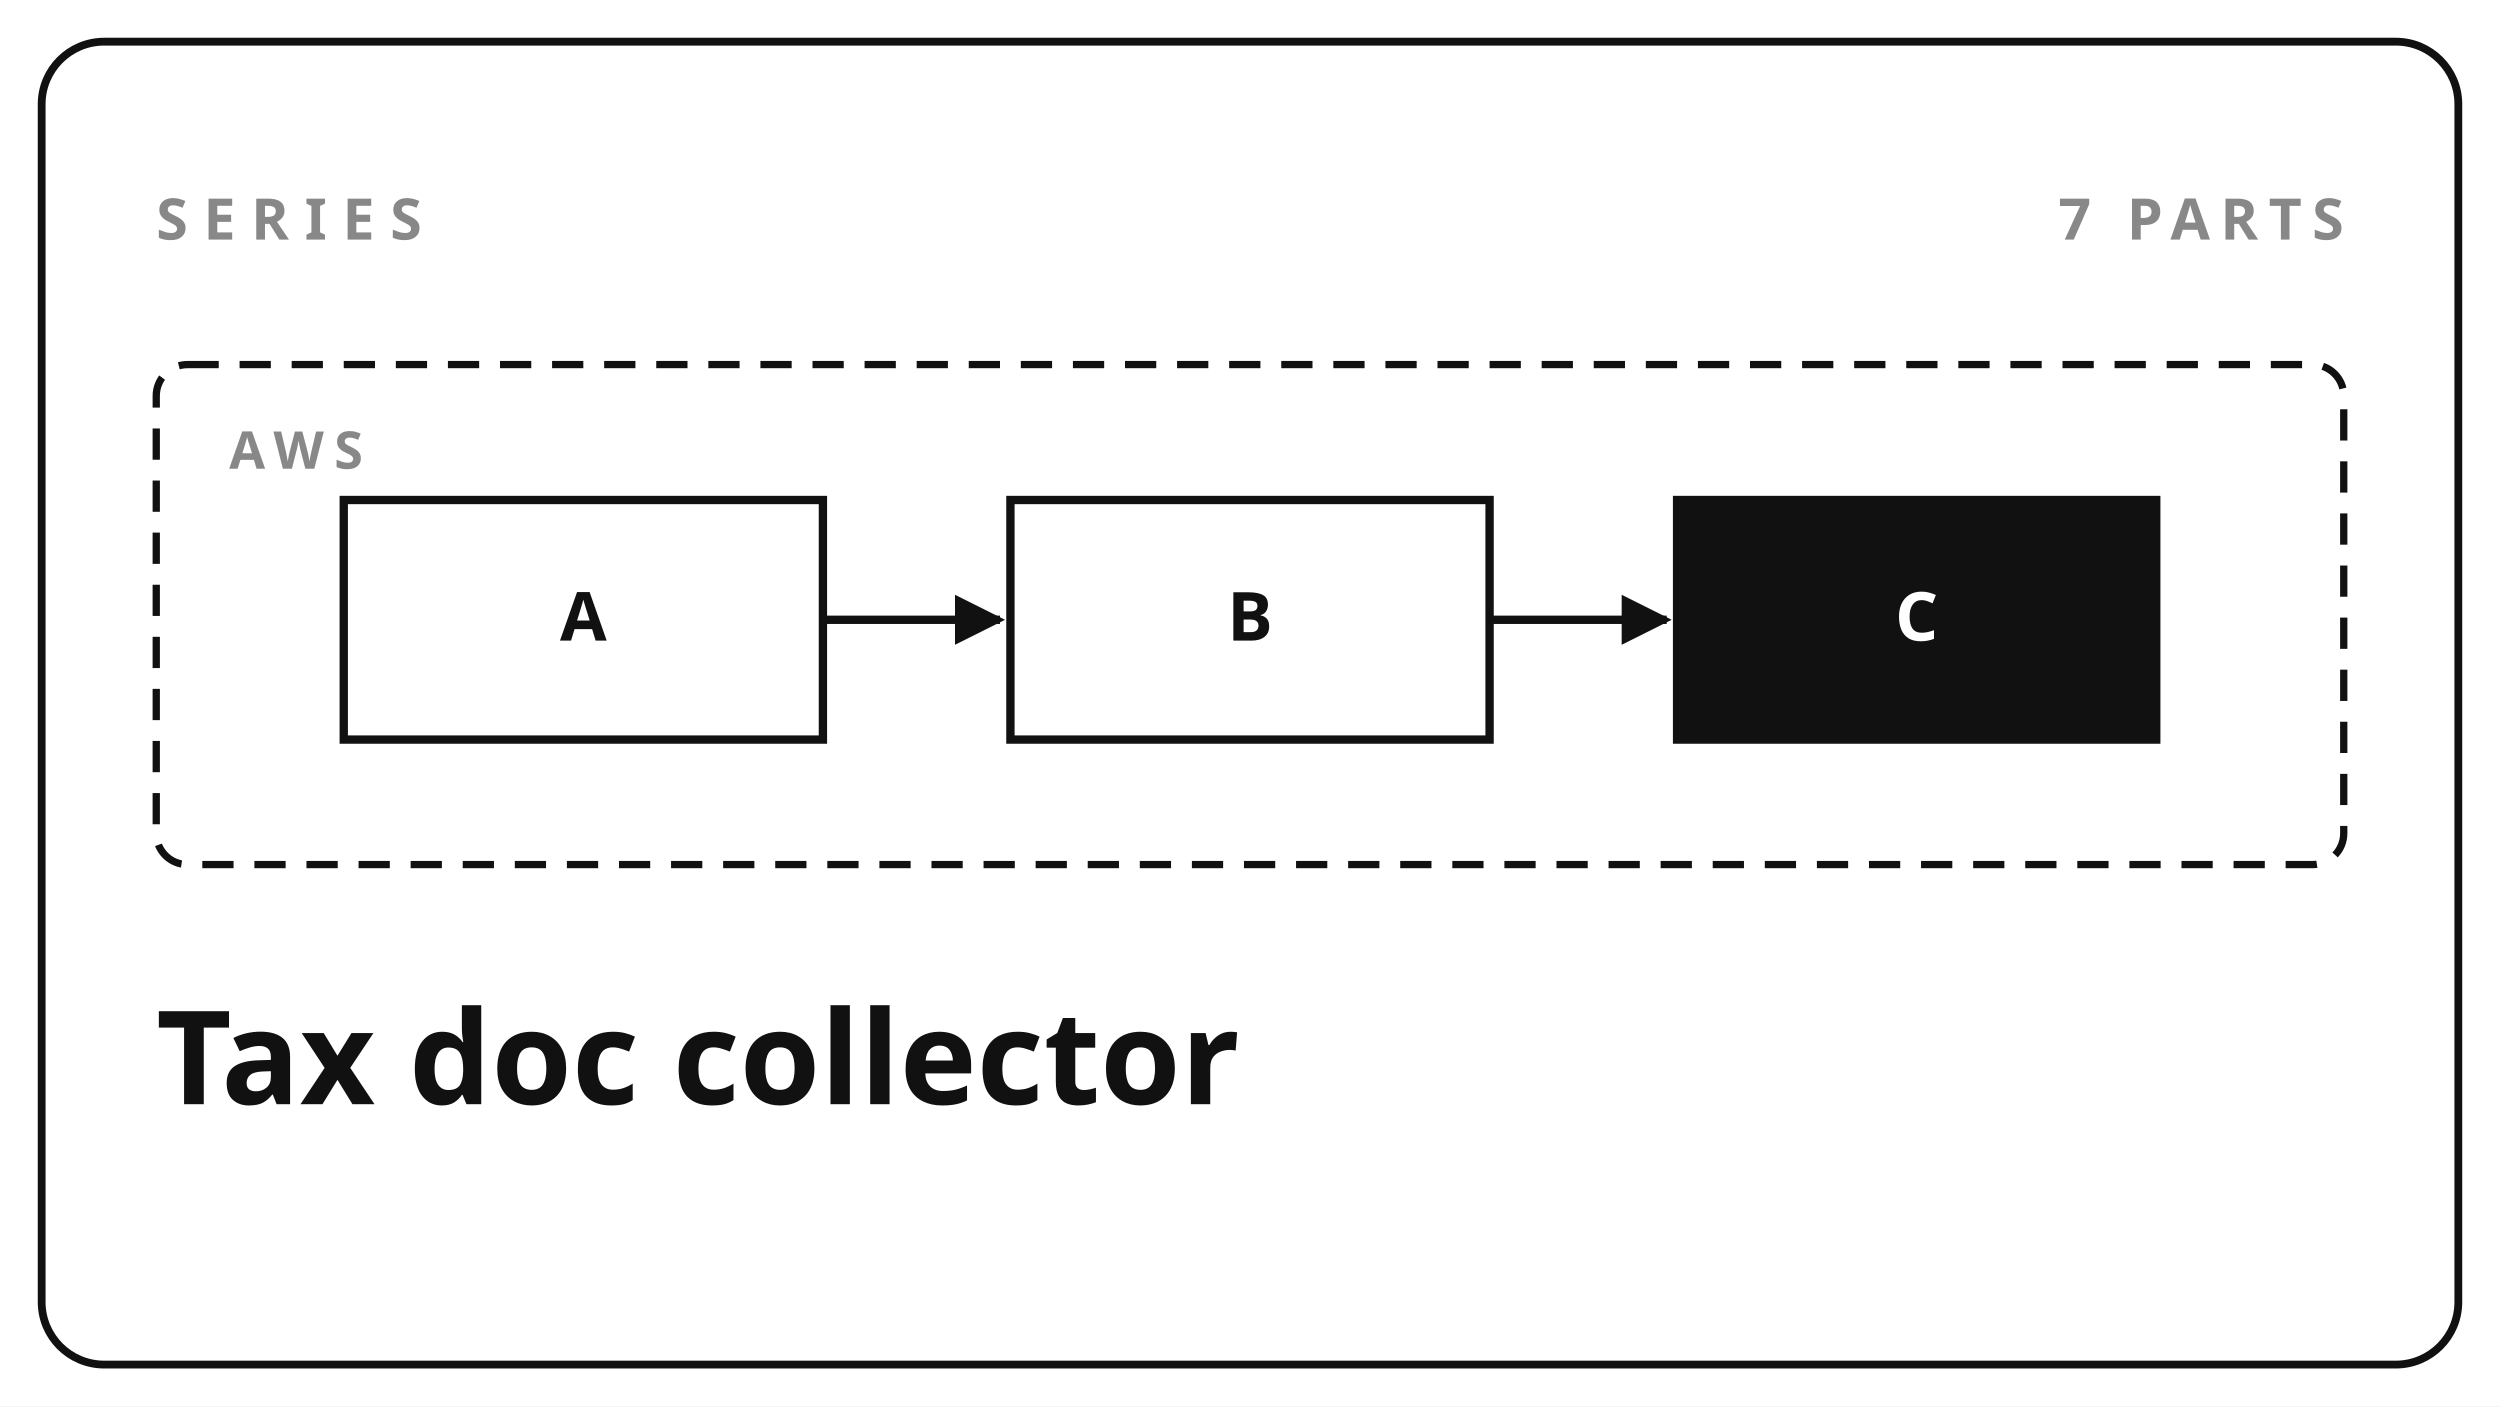
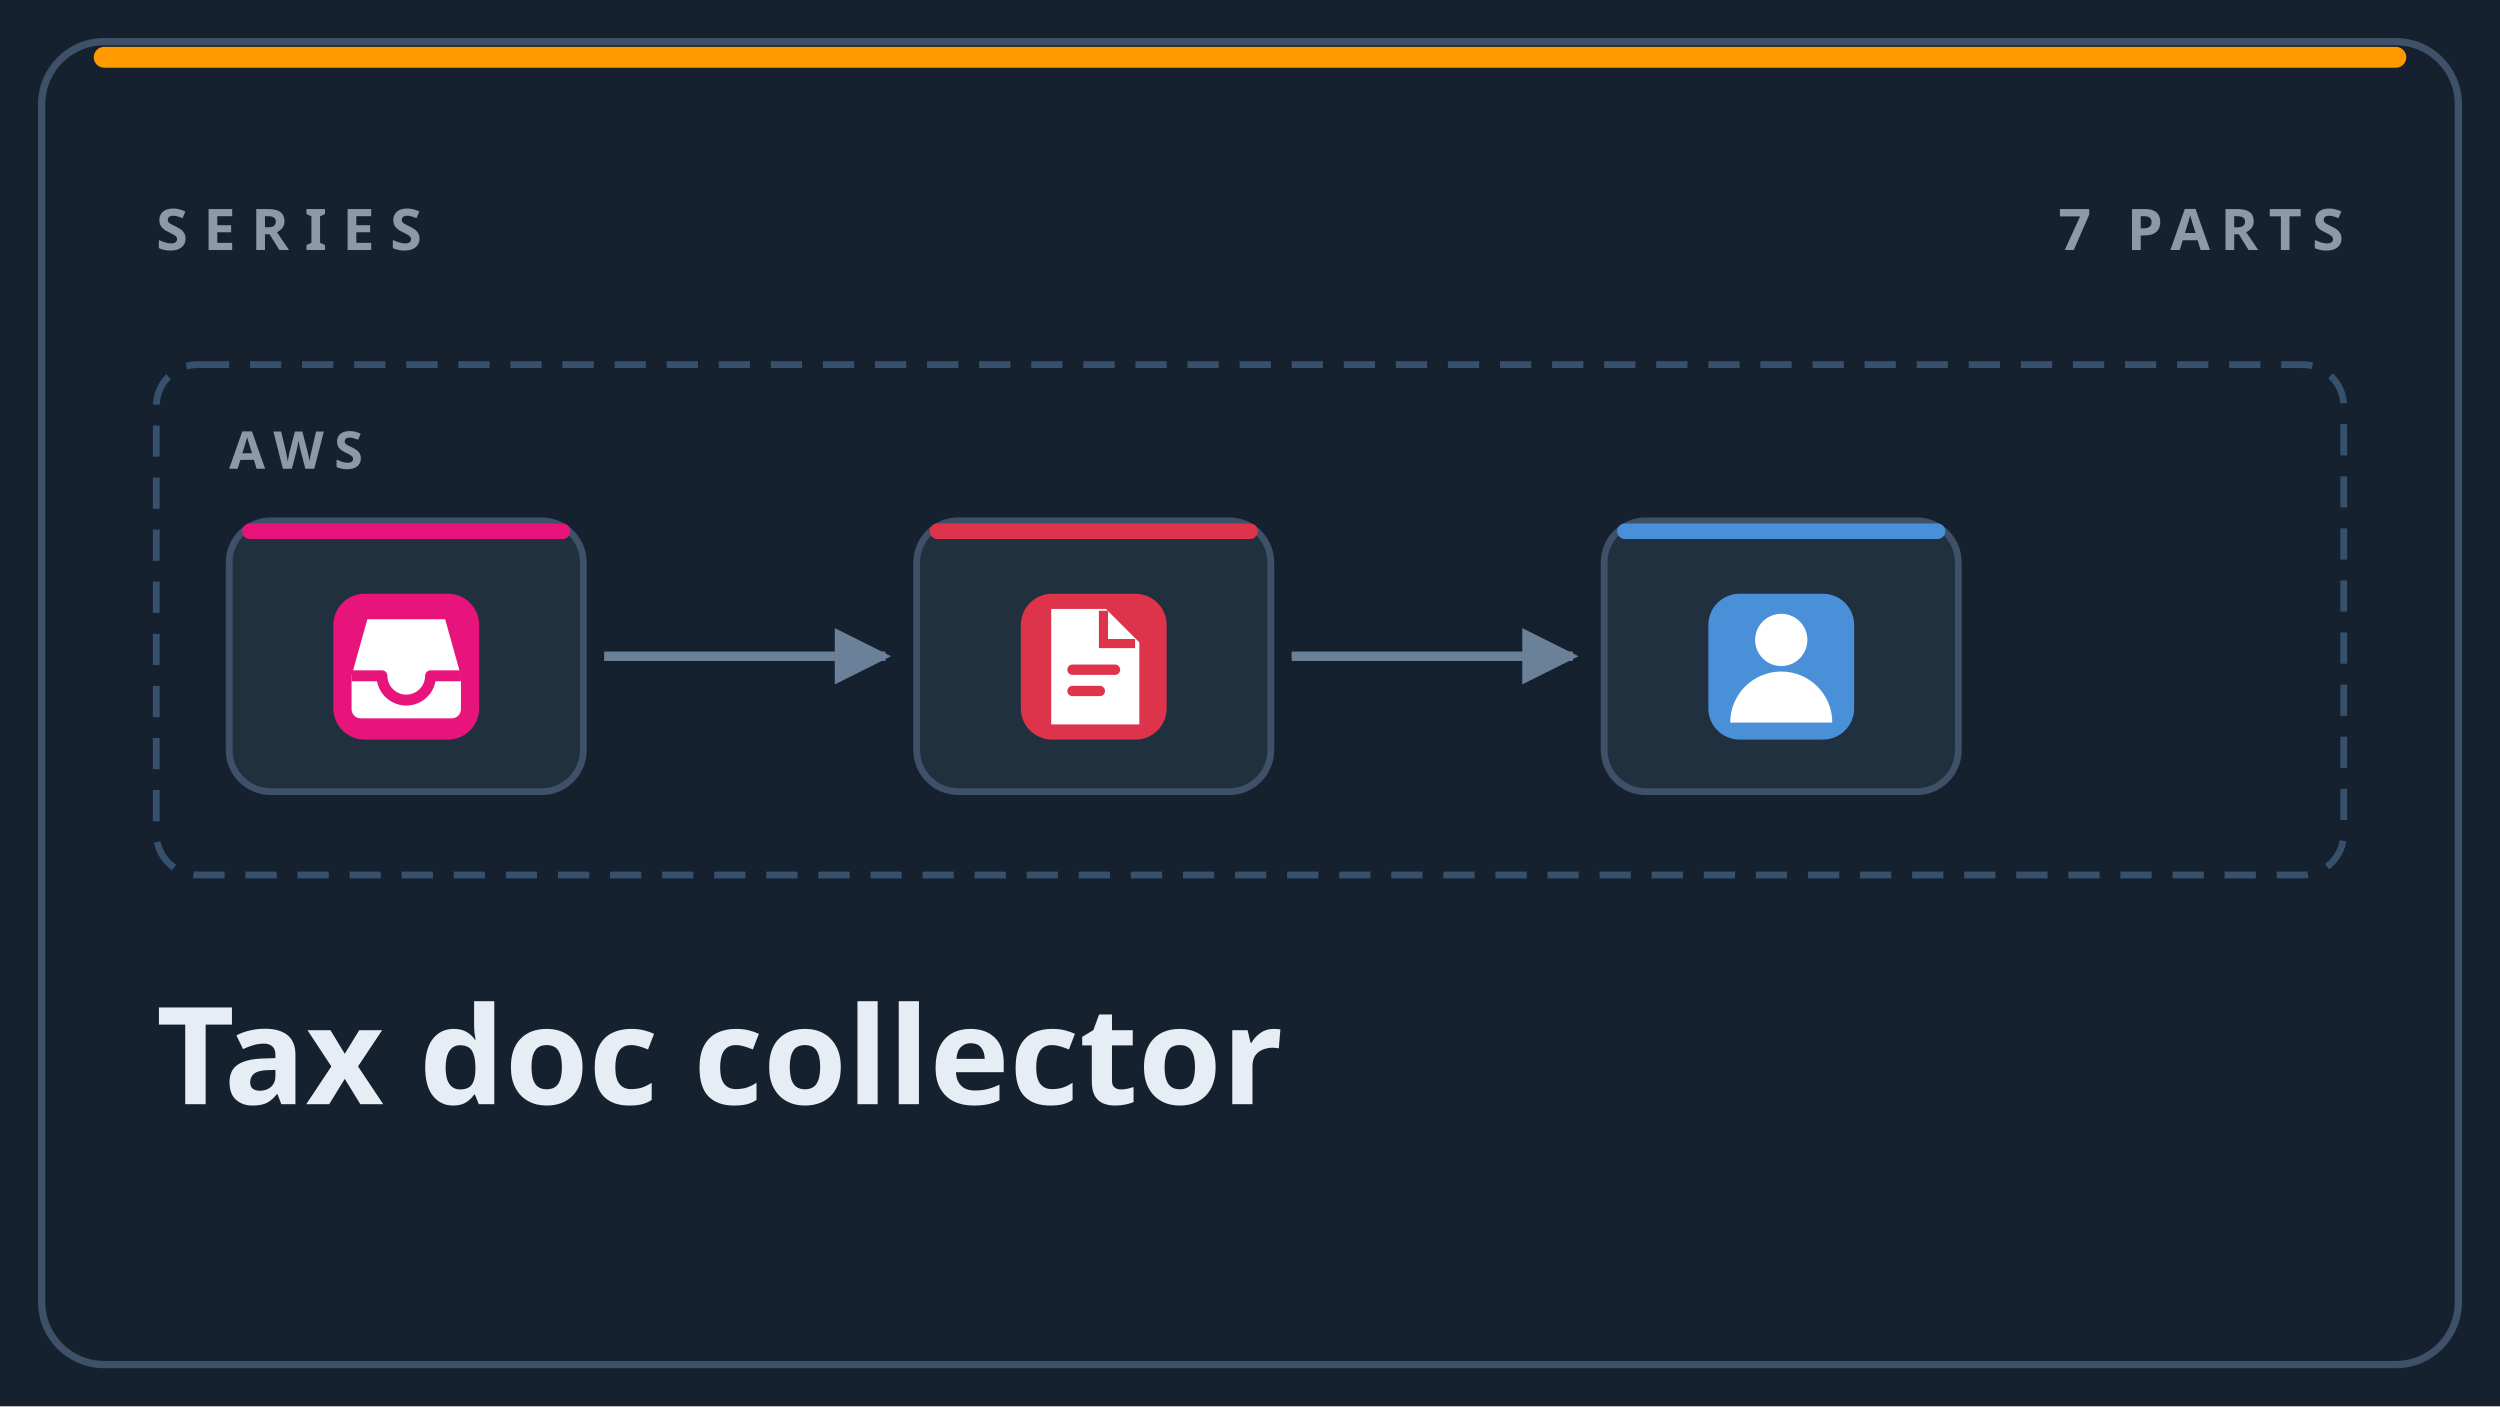
<svg xmlns="http://www.w3.org/2000/svg" viewBox="0 0 480 270" width="480" height="270" role="img" aria-label="Tax doc collector — series thumbnail">
+   <rect width="480" height="270" fill="#16212f" />
+   <rect x="8" y="8" width="464" height="254" rx="12" fill="none" stroke="#3f5169" stroke-width="1.4" />
+   <line x1="20" y1="11" x2="460" y2="11" stroke="#ff9900" stroke-width="4" stroke-linecap="round" />
+   <text x="30" y="48" font-family="ui-sans-serif,system-ui,sans-serif" font-size="11" font-weight="700" letter-spacing="3" fill="#8d99a8">SERIES</text>
+   <text x="450" y="48" text-anchor="end" font-family="ui-sans-serif,system-ui,sans-serif" font-size="11" font-weight="700" letter-spacing="2" fill="#8d99a8">7 PARTS</text>
+   <rect x="30" y="70" width="420" height="98" rx="8" fill="none" stroke="#37506b" stroke-width="1.3" stroke-dasharray="6 4" />
+   <text x="44" y="90" font-family="ui-sans-serif,system-ui,sans-serif" font-size="10" font-weight="700" letter-spacing="2" fill="#8d99a8">AWS</text>
  <defs>
-     <marker id="ar" viewBox="0 0 10 10" refX="9" refY="5" markerWidth="6" markerHeight="6" orient="auto">
-       <path d="M0,0 L10,5 L0,10 z" fill="#111111" />
+     <marker id="tar" viewBox="0 0 10 10" refX="9" refY="5" markerWidth="6" markerHeight="6" orient="auto">
+       <path d="M0,0 L10,5 L0,10 z" fill="#6b8199" />
    </marker>
  </defs>
-   <rect x="0" y="0" width="480" height="270" fill="#ffffff" />
-   <rect x="8" y="8" width="464" height="254" rx="12" fill="none" stroke="#111111" stroke-width="1.5" />
-   <text x="30" y="46" font-family="ui-sans-serif,system-ui,sans-serif" font-size="11" font-weight="700" letter-spacing="3" fill="#888888">SERIES</text>
-   <text x="450" y="46" text-anchor="end" font-family="ui-sans-serif,system-ui,sans-serif" font-size="11" font-weight="700" letter-spacing="2" fill="#888888">7 PARTS</text>
-   <rect x="30" y="70" width="420" height="96" rx="6" fill="none" stroke="#111111" stroke-width="1.4" stroke-dasharray="6 4" />
-   <text x="44" y="90" font-family="ui-sans-serif,system-ui,sans-serif" font-size="10" font-weight="700" letter-spacing="2" fill="#888888">AWS</text>
-   <rect x="66.0" y="96" width="92" height="46" fill="#ffffff" stroke="#111111" stroke-width="1.6" />
-   <text x="112.0" y="123.0" text-anchor="middle" font-family="ui-sans-serif,system-ui,sans-serif" font-size="13" font-weight="600" fill="#111111">A</text>
-   <line x1="158.0" y1="119.0" x2="192.0" y2="119.0" stroke="#111111" stroke-width="1.6" marker-end="url(#ar)" />
-   <rect x="194.0" y="96" width="92" height="46" fill="#ffffff" stroke="#111111" stroke-width="1.6" />
-   <text x="240.0" y="123.0" text-anchor="middle" font-family="ui-sans-serif,system-ui,sans-serif" font-size="13" font-weight="600" fill="#111111">B</text>
-   <line x1="286.0" y1="119.0" x2="320.0" y2="119.0" stroke="#111111" stroke-width="1.6" marker-end="url(#ar)" />
-   <rect x="322.0" y="96" width="92" height="46" fill="#111111" stroke="#111111" stroke-width="1.6" />
-   <text x="368.0" y="123.0" text-anchor="middle" font-family="ui-sans-serif,system-ui,sans-serif" font-size="13" font-weight="600" fill="#ffffff">C</text>
-   <text y="212" font-family="ui-sans-serif,system-ui,sans-serif" font-size="25" font-weight="700" fill="#111111">
-     <tspan x="30" dy="0">Tax doc collector</tspan>
+   <rect x="44" y="100" width="68" height="52" rx="8" fill="#20303f" stroke="#3f5169" stroke-width="1.3" />
+   <line x1="48" y1="102" x2="108" y2="102" stroke="#E7157B" stroke-width="3" stroke-linecap="round" />
+   <g transform="translate(64.0,114.0)" aria-hidden="true">
+     <rect width="28.0" height="28.0" rx="6" fill="#E7157B" />
+     <g transform="scale(1.1667)">
+       <path d="M3 13.5 5.6 4.2h12.8L21 13.5V19a1.5 1.5 0 0 1-1.5 1.5h-15A1.5 1.5 0 0 1 3 19Z" fill="#fff" />
+       <path d="M3 13.5h5a4 4 0 0 0 8 0h5" stroke="#E7157B" stroke-width="1.8" fill="none" stroke-linejoin="round" />
+     </g>
+   </g>
+   <line x1="116" y1="126" x2="170" y2="126" stroke="#6b8199" stroke-width="1.8" marker-end="url(#tar)" />
+   <rect x="176" y="100" width="68" height="52" rx="8" fill="#20303f" stroke="#3f5169" stroke-width="1.3" />
+   <line x1="180" y1="102" x2="240" y2="102" stroke="#DD344C" stroke-width="3" stroke-linecap="round" />
+   <g transform="translate(196.0,114.0)" aria-hidden="true">
+     <rect width="28.0" height="28.0" rx="6" fill="#DD344C" />
+     <g transform="scale(1.1667)">
+       <path d="M5 2.5h9L19.5 8v13.5H5Z" fill="#fff" />
+       <path d="M13.6 2.8V8.2h5.2" stroke="#DD344C" stroke-width="1.5" fill="none" />
+       <path d="M8.5 12.5h7M8.5 16h4.5" stroke="#DD344C" stroke-width="1.7" stroke-linecap="round" />
+     </g>
+   </g>
+   <line x1="248" y1="126" x2="302" y2="126" stroke="#6b8199" stroke-width="1.8" marker-end="url(#tar)" />
+   <rect x="308" y="100" width="68" height="52" rx="8" fill="#20303f" stroke="#3f5169" stroke-width="1.3" />
+   <line x1="312" y1="102" x2="372" y2="102" stroke="#4A90D9" stroke-width="3" stroke-linecap="round" />
+   <g transform="translate(328.0,114.0)" aria-hidden="true">
+     <rect width="28.0" height="28.0" rx="6" fill="#4A90D9" />
+     <g transform="scale(1.1667)">
+       <circle cx="12" cy="7.6" r="4.3" fill="#fff" />
+       <path d="M3.6 21.2a8.4 8.4 0 0 1 16.8 0Z" fill="#fff" />
+     </g>
+   </g>
+   <text font-family="ui-sans-serif,system-ui,sans-serif" font-size="26" font-weight="700" fill="#e6edf5">
+     <tspan x="30" y="212">Tax doc collector</tspan>
  </text>
</svg>
